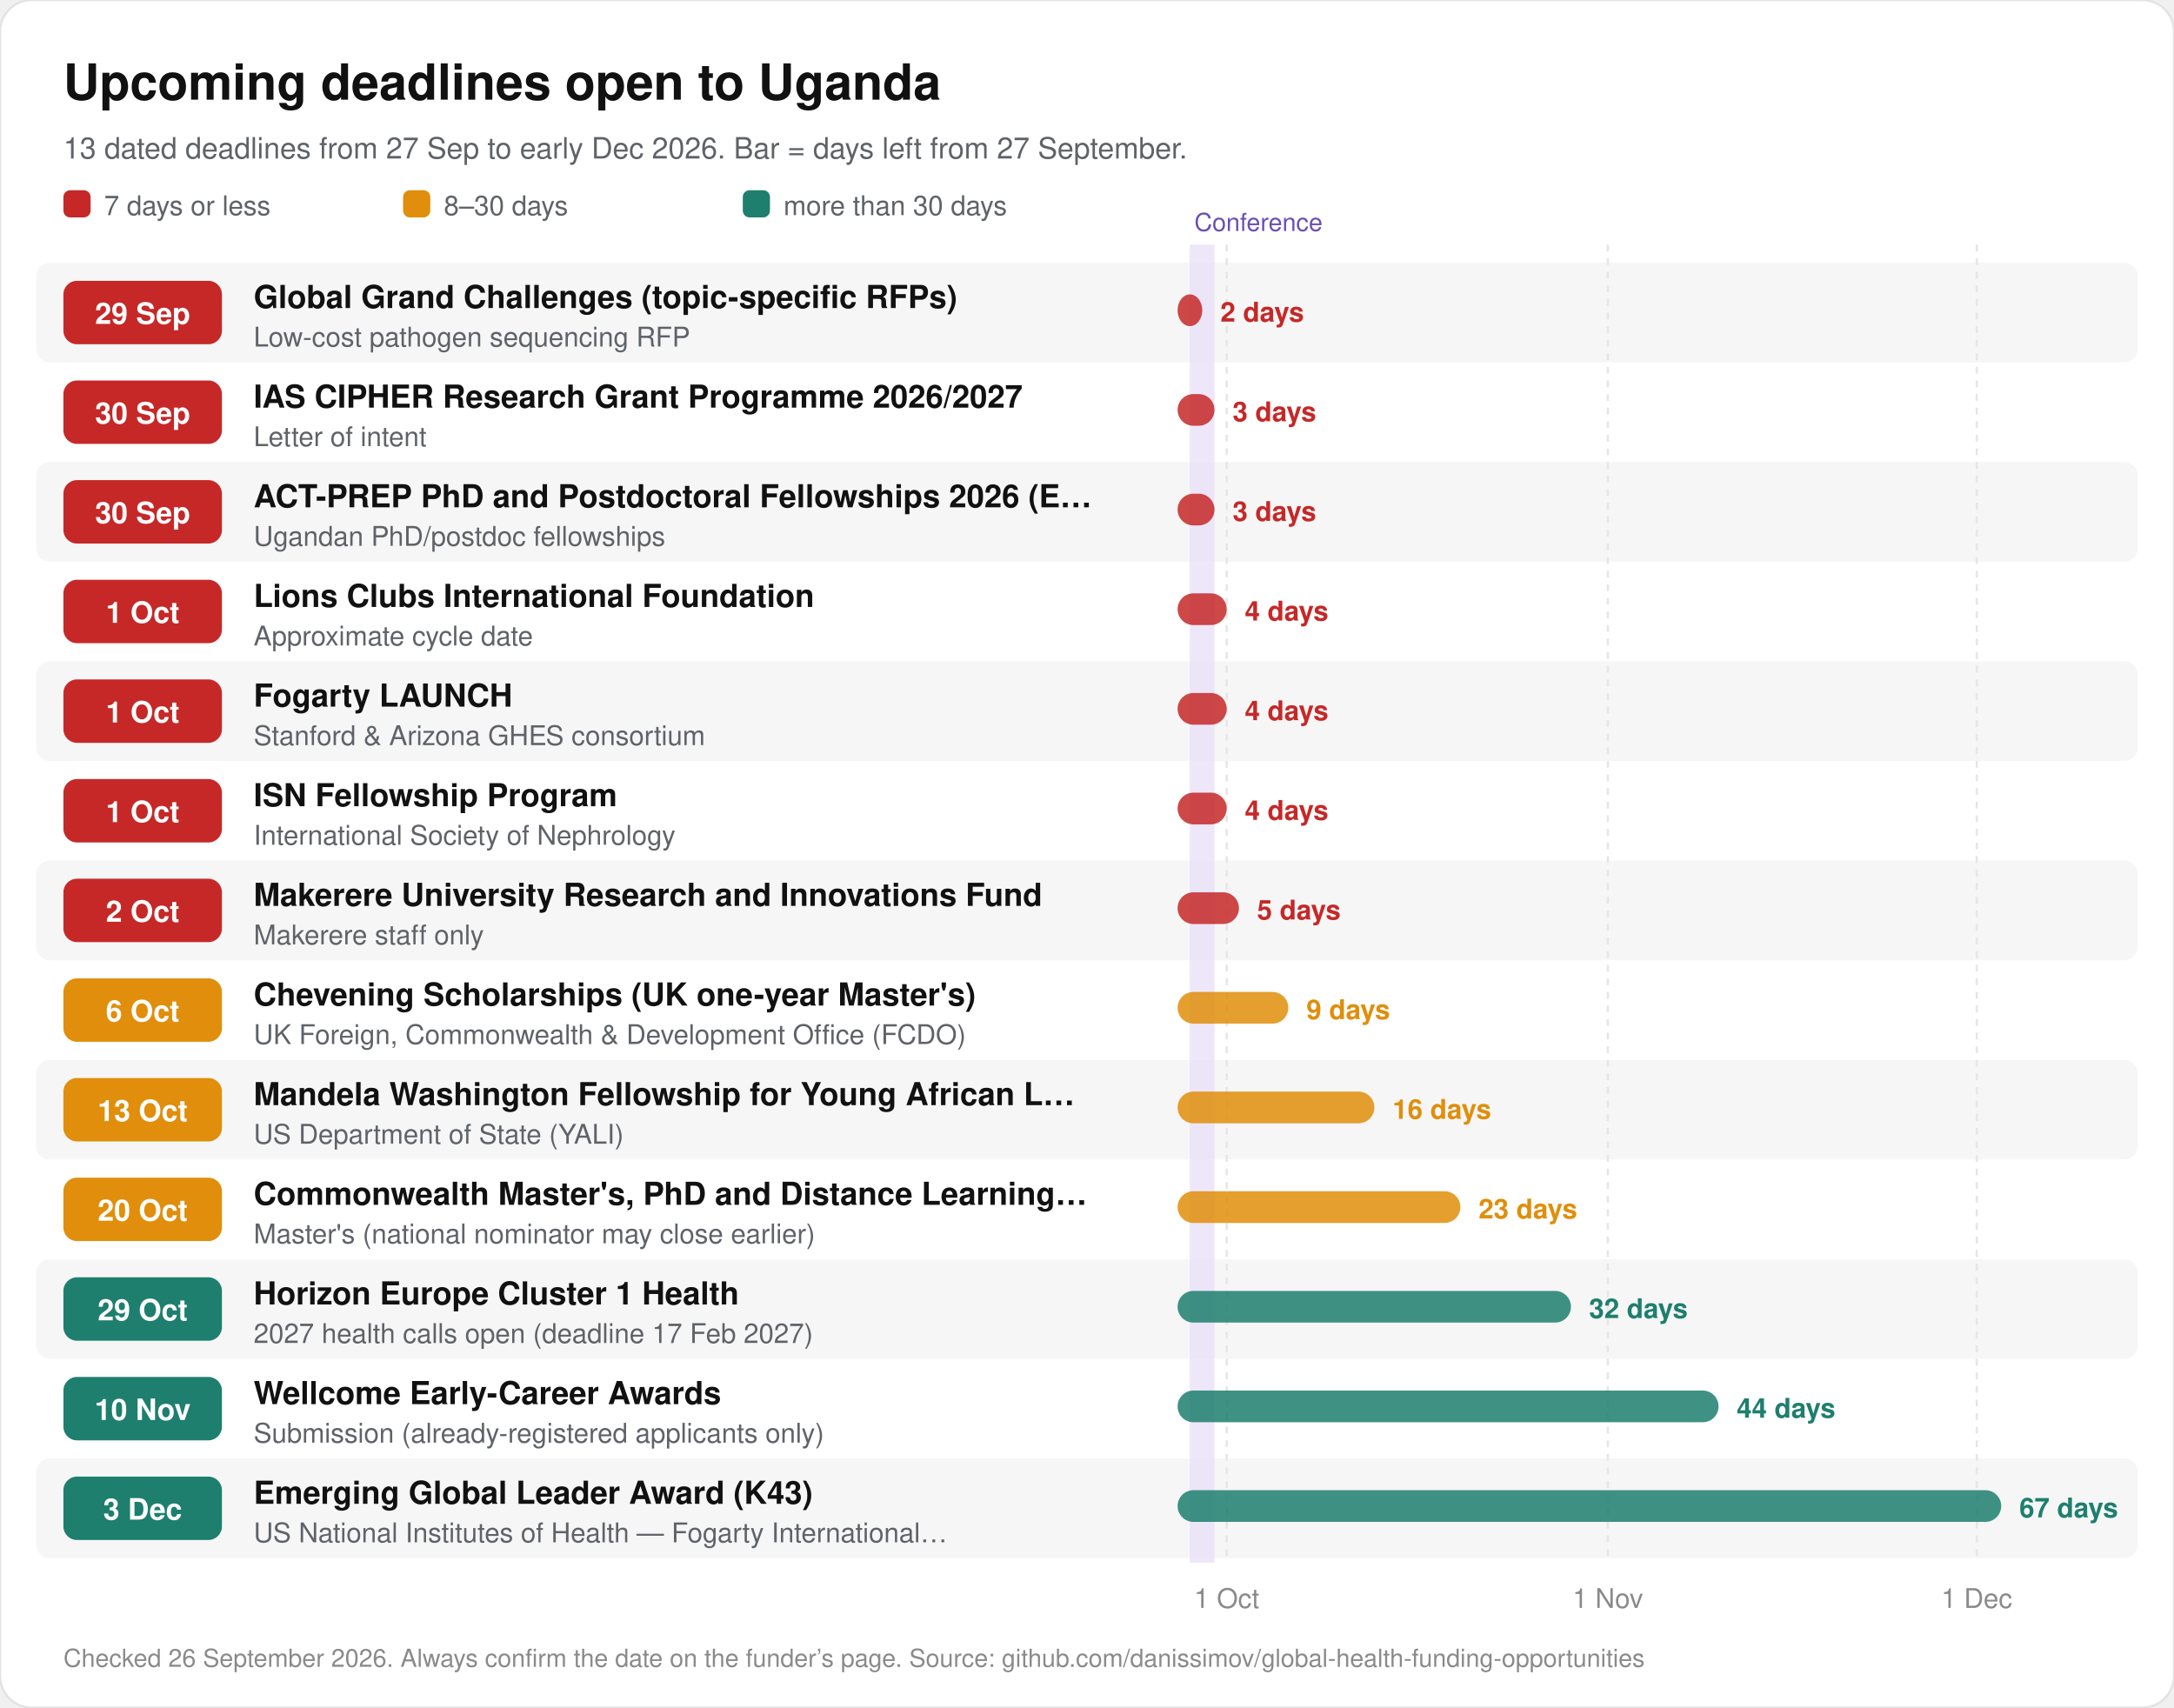
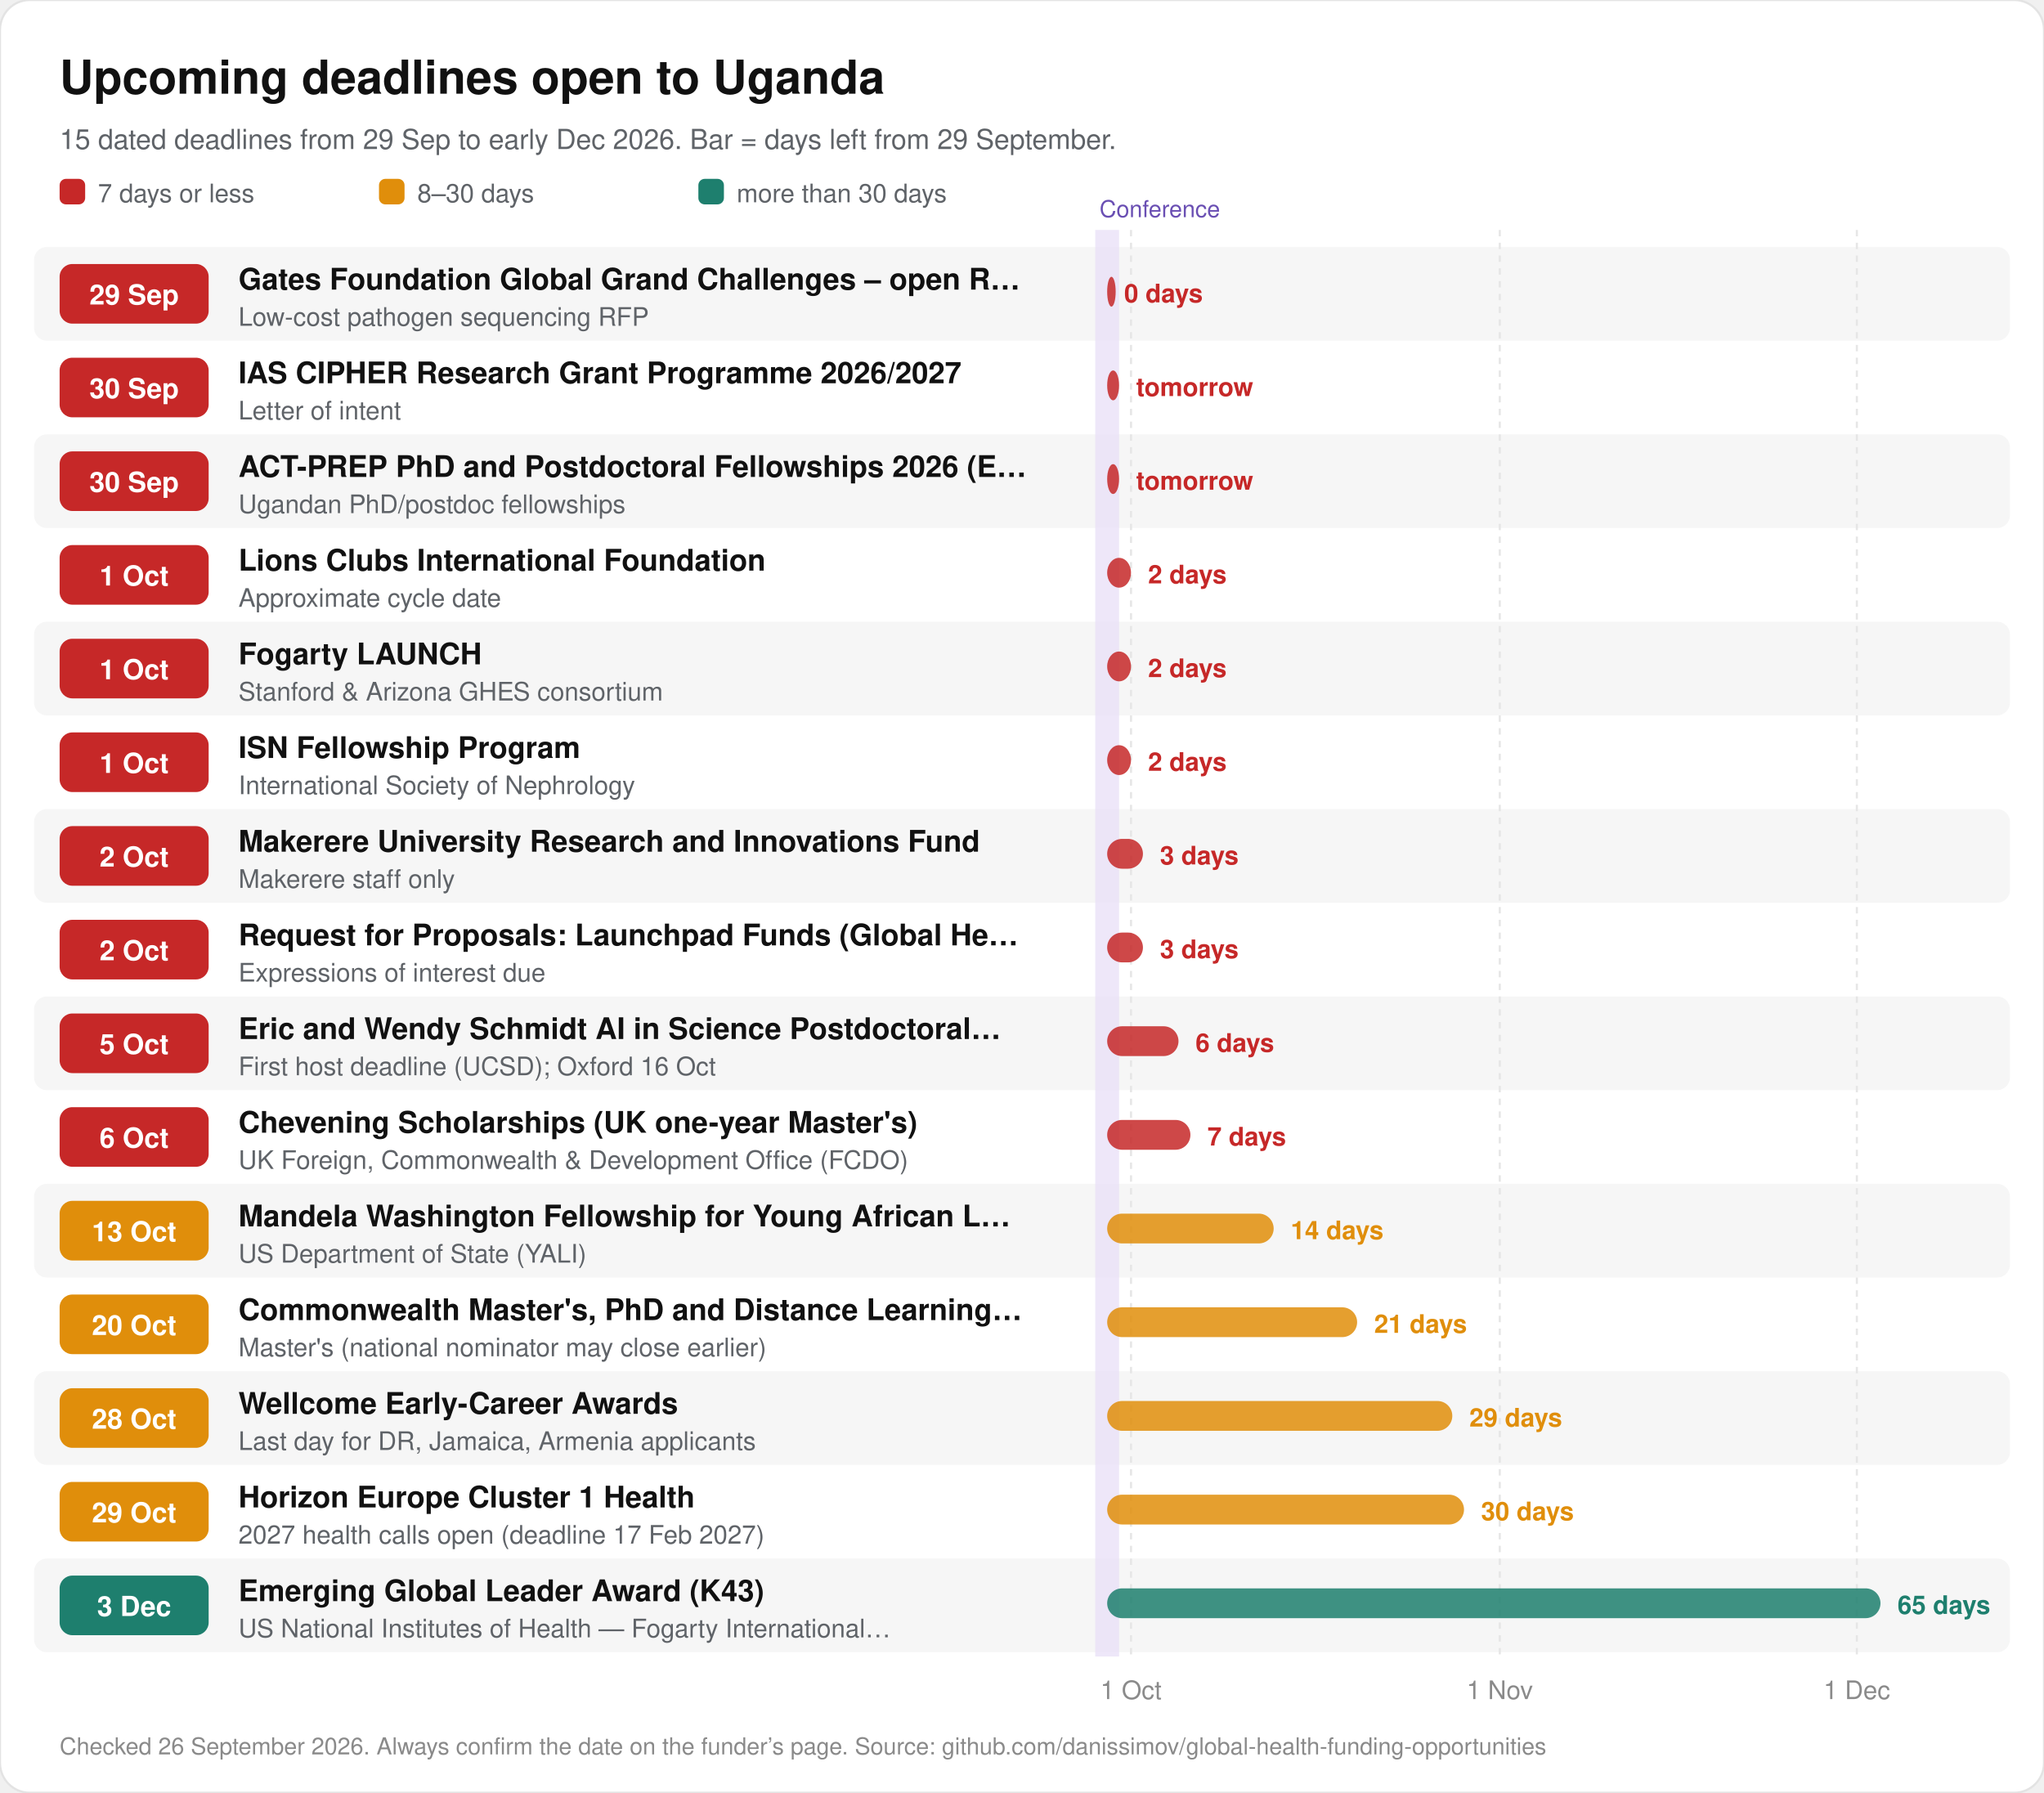
- <svg xmlns="http://www.w3.org/2000/svg" width="960" height="754" viewBox="0 0 960 754" font-family="Helvetica, Arial, sans-serif">
-   <rect x="0" y="0" width="960" height="754" rx="14" fill="#FFFFFF" stroke="#E3E3E3" />
+ <svg xmlns="http://www.w3.org/2000/svg" width="960" height="842" viewBox="0 0 960 842" font-family="Helvetica, Arial, sans-serif">
+   <rect x="0" y="0" width="960" height="842" rx="14" fill="#FFFFFF" stroke="#E3E3E3" />
  <text x="28" y="44" font-size="22" font-weight="700" fill="#111111">Upcoming deadlines open to Uganda</text>
-   <text x="28" y="70" font-size="13" fill="#5F6368">13 dated deadlines from 27 Sep to early Dec 2026. Bar = days left from 27 September.</text>
+   <text x="28" y="70" font-size="13" fill="#5F6368">15 dated deadlines from 29 Sep to early Dec 2026. Bar = days left from 29 September.</text>
  <rect x="28" y="84" width="12" height="12" rx="3" fill="#C62828" />
  <text x="46" y="95" font-size="12" fill="#5F6368">7 days or less</text>
  <rect x="178" y="84" width="12" height="12" rx="3" fill="#E08E0B" />
  <text x="196" y="95" font-size="12" fill="#5F6368">8–30 days</text>
  <rect x="328" y="84" width="12" height="12" rx="3" fill="#1E7F6E" />
  <text x="346" y="95" font-size="12" fill="#5F6368">more than 30 days</text>
  <rect x="16" y="116" width="928" height="44" rx="6" fill="#F6F6F6" />
  <rect x="16" y="204" width="928" height="44" rx="6" fill="#F6F6F6" />
  <rect x="16" y="292" width="928" height="44" rx="6" fill="#F6F6F6" />
  <rect x="16" y="380" width="928" height="44" rx="6" fill="#F6F6F6" />
  <rect x="16" y="468" width="928" height="44" rx="6" fill="#F6F6F6" />
  <rect x="16" y="556" width="928" height="44" rx="6" fill="#F6F6F6" />
  <rect x="16" y="644" width="928" height="44" rx="6" fill="#F6F6F6" />
-   <rect x="525.4" y="108" width="10.9" height="582" fill="#E9E1F7" fill-opacity="0.8" />
-   <text x="527.4" y="102" font-size="11" fill="#6A4FB3">Conference</text>
-   <line x1="541.7" y1="108" x2="541.7" y2="690" stroke="#E6E6E6" stroke-dasharray="3 3" />
-   <text x="541.7" y="710" font-size="12" fill="#8A8A8A" text-anchor="middle">1 Oct</text>
-   <line x1="710.0" y1="108" x2="710.0" y2="690" stroke="#E6E6E6" stroke-dasharray="3 3" />
-   <text x="710.0" y="710" font-size="12" fill="#8A8A8A" text-anchor="middle">1 Nov</text>
-   <line x1="872.9" y1="108" x2="872.9" y2="690" stroke="#E6E6E6" stroke-dasharray="3 3" />
-   <text x="872.9" y="710" font-size="12" fill="#8A8A8A" text-anchor="middle">1 Dec</text>
+   <rect x="16" y="732" width="928" height="44" rx="6" fill="#F6F6F6" />
+   <rect x="514.4" y="108" width="11.2" height="670" fill="#E9E1F7" fill-opacity="0.8" />
+   <text x="516.4" y="102" font-size="11" fill="#6A4FB3">Conference</text>
+   <line x1="531.2" y1="108" x2="531.2" y2="778" stroke="#E6E6E6" stroke-dasharray="3 3" />
+   <text x="531.2" y="798" font-size="12" fill="#8A8A8A" text-anchor="middle">1 Oct</text>
+   <line x1="704.4" y1="108" x2="704.4" y2="778" stroke="#E6E6E6" stroke-dasharray="3 3" />
+   <text x="704.4" y="798" font-size="12" fill="#8A8A8A" text-anchor="middle">1 Nov</text>
+   <line x1="872.1" y1="108" x2="872.1" y2="778" stroke="#E6E6E6" stroke-dasharray="3 3" />
+   <text x="872.1" y="798" font-size="12" fill="#8A8A8A" text-anchor="middle">1 Dec</text>
  <rect x="28" y="124" width="70" height="28" rx="6" fill="#C62828" />
  <text x="63" y="143" font-size="13" font-weight="700" fill="#FFFFFF" text-anchor="middle">29 Sep</text>
  <a href="https://gcgh.grandchallenges.org/grant-opportunities" target="_blank">
-     <text x="112" y="136" font-size="14" font-weight="700" fill="#111111">Global Grand Challenges (topic-specific RFPs)</text>
+     <text x="112" y="136" font-size="14" font-weight="700" fill="#111111">Gates Foundation Global Grand Challenges – open R…</text>
  </a>
  <text x="112" y="153" font-size="12" fill="#5F6368">Low-cost pathogen sequencing RFP</text>
-   <rect x="520" y="130" width="10.9" height="14" rx="7" fill="#C62828" fill-opacity="0.85" />
-   <text x="538.9" y="142" font-size="12" font-weight="700" fill="#C62828">2 days</text>
+   <rect x="520" y="130" width="4.0" height="14" rx="7" fill="#C62828" fill-opacity="0.85" />
+   <text x="528.0" y="142" font-size="12" font-weight="700" fill="#C62828">0 days</text>
  <rect x="28" y="168" width="70" height="28" rx="6" fill="#C62828" />
  <text x="63" y="187" font-size="13" font-weight="700" fill="#FFFFFF" text-anchor="middle">30 Sep</text>
  <a href="https://www.iasociety.org/grants/cipher-grant-programme-2026-2027" target="_blank">
    <text x="112" y="180" font-size="14" font-weight="700" fill="#111111">IAS CIPHER Research Grant Programme 2026/2027</text>
  </a>
  <text x="112" y="197" font-size="12" fill="#5F6368">Letter of intent</text>
-   <rect x="520" y="174" width="16.3" height="14" rx="7" fill="#C62828" fill-opacity="0.85" />
-   <text x="544.3" y="186" font-size="12" font-weight="700" fill="#C62828">3 days</text>
+   <rect x="520" y="174" width="5.6" height="14" rx="7" fill="#C62828" fill-opacity="0.85" />
+   <text x="533.6" y="186" font-size="12" font-weight="700" fill="#C62828">tomorrow</text>
  <rect x="28" y="212" width="70" height="28" rx="6" fill="#C62828" />
  <text x="63" y="231" font-size="13" font-weight="700" fill="#FFFFFF" text-anchor="middle">30 Sep</text>
  <a href="https://act-prep.org/opportunities/" target="_blank">
    <text x="112" y="224" font-size="14" font-weight="700" fill="#111111">ACT-PREP PhD and Postdoctoral Fellowships 2026 (E…</text>
  </a>
  <text x="112" y="241" font-size="12" fill="#5F6368">Ugandan PhD/postdoc fellowships</text>
-   <rect x="520" y="218" width="16.3" height="14" rx="7" fill="#C62828" fill-opacity="0.85" />
-   <text x="544.3" y="230" font-size="12" font-weight="700" fill="#C62828">3 days</text>
+   <rect x="520" y="218" width="5.6" height="14" rx="7" fill="#C62828" fill-opacity="0.85" />
+   <text x="533.6" y="230" font-size="12" font-weight="700" fill="#C62828">tomorrow</text>
  <rect x="28" y="256" width="70" height="28" rx="6" fill="#C62828" />
  <text x="63" y="275" font-size="13" font-weight="700" fill="#FFFFFF" text-anchor="middle">1 Oct</text>
  <a href="https://www.lionsclubs.org/en/lcif-grants-toolkit" target="_blank">
    <text x="112" y="268" font-size="14" font-weight="700" fill="#111111">Lions Clubs International Foundation</text>
  </a>
  <text x="112" y="285" font-size="12" fill="#5F6368">Approximate cycle date</text>
-   <rect x="520" y="262" width="21.7" height="14" rx="7" fill="#C62828" fill-opacity="0.85" />
-   <text x="549.7" y="274" font-size="12" font-weight="700" fill="#C62828">4 days</text>
+   <rect x="520" y="262" width="11.2" height="14" rx="7" fill="#C62828" fill-opacity="0.85" />
+   <text x="539.2" y="274" font-size="12" font-weight="700" fill="#C62828">2 days</text>
  <rect x="28" y="300" width="70" height="28" rx="6" fill="#C62828" />
  <text x="63" y="319" font-size="13" font-weight="700" fill="#FFFFFF" text-anchor="middle">1 Oct</text>
  <a href="https://www.fic.nih.gov/Programs/Pages/scholars-fellows-global-health.aspx" target="_blank">
    <text x="112" y="312" font-size="14" font-weight="700" fill="#111111">Fogarty LAUNCH</text>
  </a>
  <text x="112" y="329" font-size="12" fill="#5F6368">Stanford &amp; Arizona GHES consortium</text>
-   <rect x="520" y="306" width="21.7" height="14" rx="7" fill="#C62828" fill-opacity="0.85" />
-   <text x="549.7" y="318" font-size="12" font-weight="700" fill="#C62828">4 days</text>
+   <rect x="520" y="306" width="11.2" height="14" rx="7" fill="#C62828" fill-opacity="0.85" />
+   <text x="539.2" y="318" font-size="12" font-weight="700" fill="#C62828">2 days</text>
  <rect x="28" y="344" width="70" height="28" rx="6" fill="#C62828" />
  <text x="63" y="363" font-size="13" font-weight="700" fill="#FFFFFF" text-anchor="middle">1 Oct</text>
  <a href="https://fellowship.theisn.org/" target="_blank">
    <text x="112" y="356" font-size="14" font-weight="700" fill="#111111">ISN Fellowship Program</text>
  </a>
  <text x="112" y="373" font-size="12" fill="#5F6368">International Society of Nephrology</text>
-   <rect x="520" y="350" width="21.7" height="14" rx="7" fill="#C62828" fill-opacity="0.85" />
-   <text x="549.7" y="362" font-size="12" font-weight="700" fill="#C62828">4 days</text>
+   <rect x="520" y="350" width="11.2" height="14" rx="7" fill="#C62828" fill-opacity="0.85" />
+   <text x="539.2" y="362" font-size="12" font-weight="700" fill="#C62828">2 days</text>
  <rect x="28" y="388" width="70" height="28" rx="6" fill="#C62828" />
  <text x="63" y="407" font-size="13" font-weight="700" fill="#FFFFFF" text-anchor="middle">2 Oct</text>
  <a href="https://rif.mak.ac.ug/rif8-call-for-applications-fy-2026-27/" target="_blank">
    <text x="112" y="400" font-size="14" font-weight="700" fill="#111111">Makerere University Research and Innovations Fund</text>
  </a>
  <text x="112" y="417" font-size="12" fill="#5F6368">Makerere staff only</text>
-   <rect x="520" y="394" width="27.1" height="14" rx="7" fill="#C62828" fill-opacity="0.85" />
-   <text x="555.1" y="406" font-size="12" font-weight="700" fill="#C62828">5 days</text>
-   <rect x="28" y="432" width="70" height="28" rx="6" fill="#E08E0B" />
-   <text x="63" y="451" font-size="13" font-weight="700" fill="#FFFFFF" text-anchor="middle">6 Oct</text>
+   <rect x="520" y="394" width="16.8" height="14" rx="7" fill="#C62828" fill-opacity="0.85" />
+   <text x="544.8" y="406" font-size="12" font-weight="700" fill="#C62828">3 days</text>
+   <rect x="28" y="432" width="70" height="28" rx="6" fill="#C62828" />
+   <text x="63" y="451" font-size="13" font-weight="700" fill="#FFFFFF" text-anchor="middle">2 Oct</text>
+   <a href="https://coefficientgiving.org/funds/global-health-wellbeing-opportunities/request-for-proposals-launchpad-funds/" target="_blank">
+     <text x="112" y="444" font-size="14" font-weight="700" fill="#111111">Request for Proposals: Launchpad Funds (Global He…</text>
+   </a>
+   <text x="112" y="461" font-size="12" fill="#5F6368">Expressions of interest due</text>
+   <rect x="520" y="438" width="16.8" height="14" rx="7" fill="#C62828" fill-opacity="0.85" />
+   <text x="544.8" y="450" font-size="12" font-weight="700" fill="#C62828">3 days</text>
+   <rect x="28" y="476" width="70" height="28" rx="6" fill="#C62828" />
+   <text x="63" y="495" font-size="13" font-weight="700" fill="#FFFFFF" text-anchor="middle">5 Oct</text>
+   <a href="https://schmidtaiinsciencepostdocs.ucsd.edu/" target="_blank">
+     <text x="112" y="488" font-size="14" font-weight="700" fill="#111111">Eric and Wendy Schmidt AI in Science Postdoctoral…</text>
+   </a>
+   <text x="112" y="505" font-size="12" fill="#5F6368">First host deadline (UCSD); Oxford 16 Oct</text>
+   <rect x="520" y="482" width="33.5" height="14" rx="7" fill="#C62828" fill-opacity="0.85" />
+   <text x="561.5" y="494" font-size="12" font-weight="700" fill="#C62828">6 days</text>
+   <rect x="28" y="520" width="70" height="28" rx="6" fill="#C62828" />
+   <text x="63" y="539" font-size="13" font-weight="700" fill="#FFFFFF" text-anchor="middle">6 Oct</text>
  <a href="https://www.chevening.org/scholarships/application-timeline/" target="_blank">
-     <text x="112" y="444" font-size="14" font-weight="700" fill="#111111">Chevening Scholarships (UK one-year Master's)</text>
+     <text x="112" y="532" font-size="14" font-weight="700" fill="#111111">Chevening Scholarships (UK one-year Master's)</text>
  </a>
-   <text x="112" y="461" font-size="12" fill="#5F6368">UK Foreign, Commonwealth &amp; Development Office (FCDO)</text>
-   <rect x="520" y="438" width="48.9" height="14" rx="7" fill="#E08E0B" fill-opacity="0.85" />
-   <text x="576.9" y="450" font-size="12" font-weight="700" fill="#E08E0B">9 days</text>
-   <rect x="28" y="476" width="70" height="28" rx="6" fill="#E08E0B" />
-   <text x="63" y="495" font-size="13" font-weight="700" fill="#FFFFFF" text-anchor="middle">13 Oct</text>
+   <text x="112" y="549" font-size="12" fill="#5F6368">UK Foreign, Commonwealth &amp; Development Office (FCDO)</text>
+   <rect x="520" y="526" width="39.1" height="14" rx="7" fill="#C62828" fill-opacity="0.85" />
+   <text x="567.1" y="538" font-size="12" font-weight="700" fill="#C62828">7 days</text>
+   <rect x="28" y="564" width="70" height="28" rx="6" fill="#E08E0B" />
+   <text x="63" y="583" font-size="13" font-weight="700" fill="#FFFFFF" text-anchor="middle">13 Oct</text>
  <a href="https://www.mandelawashingtonfellowship.org/2027-application-instructions/" target="_blank">
-     <text x="112" y="488" font-size="14" font-weight="700" fill="#111111">Mandela Washington Fellowship for Young African L…</text>
+     <text x="112" y="576" font-size="14" font-weight="700" fill="#111111">Mandela Washington Fellowship for Young African L…</text>
  </a>
-   <text x="112" y="505" font-size="12" fill="#5F6368">US Department of State (YALI)</text>
-   <rect x="520" y="482" width="86.9" height="14" rx="7" fill="#E08E0B" fill-opacity="0.85" />
-   <text x="614.9" y="494" font-size="12" font-weight="700" fill="#E08E0B">16 days</text>
-   <rect x="28" y="520" width="70" height="28" rx="6" fill="#E08E0B" />
-   <text x="63" y="539" font-size="13" font-weight="700" fill="#FFFFFF" text-anchor="middle">20 Oct</text>
+   <text x="112" y="593" font-size="12" fill="#5F6368">US Department of State (YALI)</text>
+   <rect x="520" y="570" width="78.2" height="14" rx="7" fill="#E08E0B" fill-opacity="0.85" />
+   <text x="606.2" y="582" font-size="12" font-weight="700" fill="#E08E0B">14 days</text>
+   <rect x="28" y="608" width="70" height="28" rx="6" fill="#E08E0B" />
+   <text x="63" y="627" font-size="13" font-weight="700" fill="#FFFFFF" text-anchor="middle">20 Oct</text>
  <a href="https://cscuk.fcdo.gov.uk/about-us/scholarships-and-fellowships" target="_blank">
-     <text x="112" y="532" font-size="14" font-weight="700" fill="#111111">Commonwealth Master's, PhD and Distance Learning…</text>
+     <text x="112" y="620" font-size="14" font-weight="700" fill="#111111">Commonwealth Master's, PhD and Distance Learning…</text>
  </a>
-   <text x="112" y="549" font-size="12" fill="#5F6368">Master's (national nominator may close earlier)</text>
-   <rect x="520" y="526" width="124.9" height="14" rx="7" fill="#E08E0B" fill-opacity="0.85" />
-   <text x="652.9" y="538" font-size="12" font-weight="700" fill="#E08E0B">23 days</text>
-   <rect x="28" y="564" width="70" height="28" rx="6" fill="#1E7F6E" />
-   <text x="63" y="583" font-size="13" font-weight="700" fill="#FFFFFF" text-anchor="middle">29 Oct</text>
+   <text x="112" y="637" font-size="12" fill="#5F6368">Master's (national nominator may close earlier)</text>
+   <rect x="520" y="614" width="117.4" height="14" rx="7" fill="#E08E0B" fill-opacity="0.85" />
+   <text x="645.4" y="626" font-size="12" font-weight="700" fill="#E08E0B">21 days</text>
+   <rect x="28" y="652" width="70" height="28" rx="6" fill="#E08E0B" />
+   <text x="63" y="671" font-size="13" font-weight="700" fill="#FFFFFF" text-anchor="middle">28 Oct</text>
+   <a href="https://wellcome.org/research-funding/schemes/wellcome-early-career-awards" target="_blank">
+     <text x="112" y="664" font-size="14" font-weight="700" fill="#111111">Wellcome Early-Career Awards</text>
+   </a>
+   <text x="112" y="681" font-size="12" fill="#5F6368">Last day for DR, Jamaica, Armenia applicants</text>
+   <rect x="520" y="658" width="162.1" height="14" rx="7" fill="#E08E0B" fill-opacity="0.85" />
+   <text x="690.1" y="670" font-size="12" font-weight="700" fill="#E08E0B">29 days</text>
+   <rect x="28" y="696" width="70" height="28" rx="6" fill="#E08E0B" />
+   <text x="63" y="715" font-size="13" font-weight="700" fill="#FFFFFF" text-anchor="middle">29 Oct</text>
  <a href="https://horizoneuropencpportal.eu/store/overview-health-calls-2026-and-2027-horizon-europe" target="_blank">
-     <text x="112" y="576" font-size="14" font-weight="700" fill="#111111">Horizon Europe Cluster 1 Health</text>
+     <text x="112" y="708" font-size="14" font-weight="700" fill="#111111">Horizon Europe Cluster 1 Health</text>
  </a>
-   <text x="112" y="593" font-size="12" fill="#5F6368">2027 health calls open (deadline 17 Feb 2027)</text>
-   <rect x="520" y="570" width="173.7" height="14" rx="7" fill="#1E7F6E" fill-opacity="0.85" />
-   <text x="701.7" y="582" font-size="12" font-weight="700" fill="#1E7F6E">32 days</text>
-   <rect x="28" y="608" width="70" height="28" rx="6" fill="#1E7F6E" />
-   <text x="63" y="627" font-size="13" font-weight="700" fill="#FFFFFF" text-anchor="middle">10 Nov</text>
-   <a href="https://wellcome.org/research-funding/schemes/wellcome-early-career-awards" target="_blank">
-     <text x="112" y="620" font-size="14" font-weight="700" fill="#111111">Wellcome Early-Career Awards</text>
+   <text x="112" y="725" font-size="12" fill="#5F6368">2027 health calls open (deadline 17 Feb 2027)</text>
+   <rect x="520" y="702" width="167.6" height="14" rx="7" fill="#E08E0B" fill-opacity="0.85" />
+   <text x="695.6" y="714" font-size="12" font-weight="700" fill="#E08E0B">30 days</text>
+   <rect x="28" y="740" width="70" height="28" rx="6" fill="#1E7F6E" />
+   <text x="63" y="759" font-size="13" font-weight="700" fill="#FFFFFF" text-anchor="middle">3 Dec</text>
+   <a href="https://www.fic.nih.gov/Programs/Pages/emerging-global-leader.aspx" target="_blank">
+     <text x="112" y="752" font-size="14" font-weight="700" fill="#111111">Emerging Global Leader Award (K43)</text>
  </a>
-   <text x="112" y="637" font-size="12" fill="#5F6368">Submission (already-registered applicants only)</text>
-   <rect x="520" y="614" width="238.9" height="14" rx="7" fill="#1E7F6E" fill-opacity="0.85" />
-   <text x="766.9" y="626" font-size="12" font-weight="700" fill="#1E7F6E">44 days</text>
-   <rect x="28" y="652" width="70" height="28" rx="6" fill="#1E7F6E" />
-   <text x="63" y="671" font-size="13" font-weight="700" fill="#FFFFFF" text-anchor="middle">3 Dec</text>
-   <a href="https://www.fic.nih.gov/Programs/Pages/emerging-global-leader.aspx" target="_blank">
-     <text x="112" y="664" font-size="14" font-weight="700" fill="#111111">Emerging Global Leader Award (K43)</text>
-   </a>
-   <text x="112" y="681" font-size="12" fill="#5F6368">US National Institutes of Health — Fogarty International…</text>
-   <rect x="520" y="658" width="363.7" height="14" rx="7" fill="#1E7F6E" fill-opacity="0.85" />
-   <text x="891.7" y="670" font-size="12" font-weight="700" fill="#1E7F6E">67 days</text>
-   <text x="28" y="736" font-size="11" fill="#8A8A8A">Checked 26 September 2026. Always confirm the date on the funder’s page. Source: github.com/danissimov/global-health-funding-opportunities</text>
+   <text x="112" y="769" font-size="12" fill="#5F6368">US National Institutes of Health — Fogarty International…</text>
+   <rect x="520" y="746" width="363.2" height="14" rx="7" fill="#1E7F6E" fill-opacity="0.85" />
+   <text x="891.2" y="758" font-size="12" font-weight="700" fill="#1E7F6E">65 days</text>
+   <text x="28" y="824" font-size="11" fill="#8A8A8A">Checked 26 September 2026. Always confirm the date on the funder’s page. Source: github.com/danissimov/global-health-funding-opportunities</text>
</svg>
